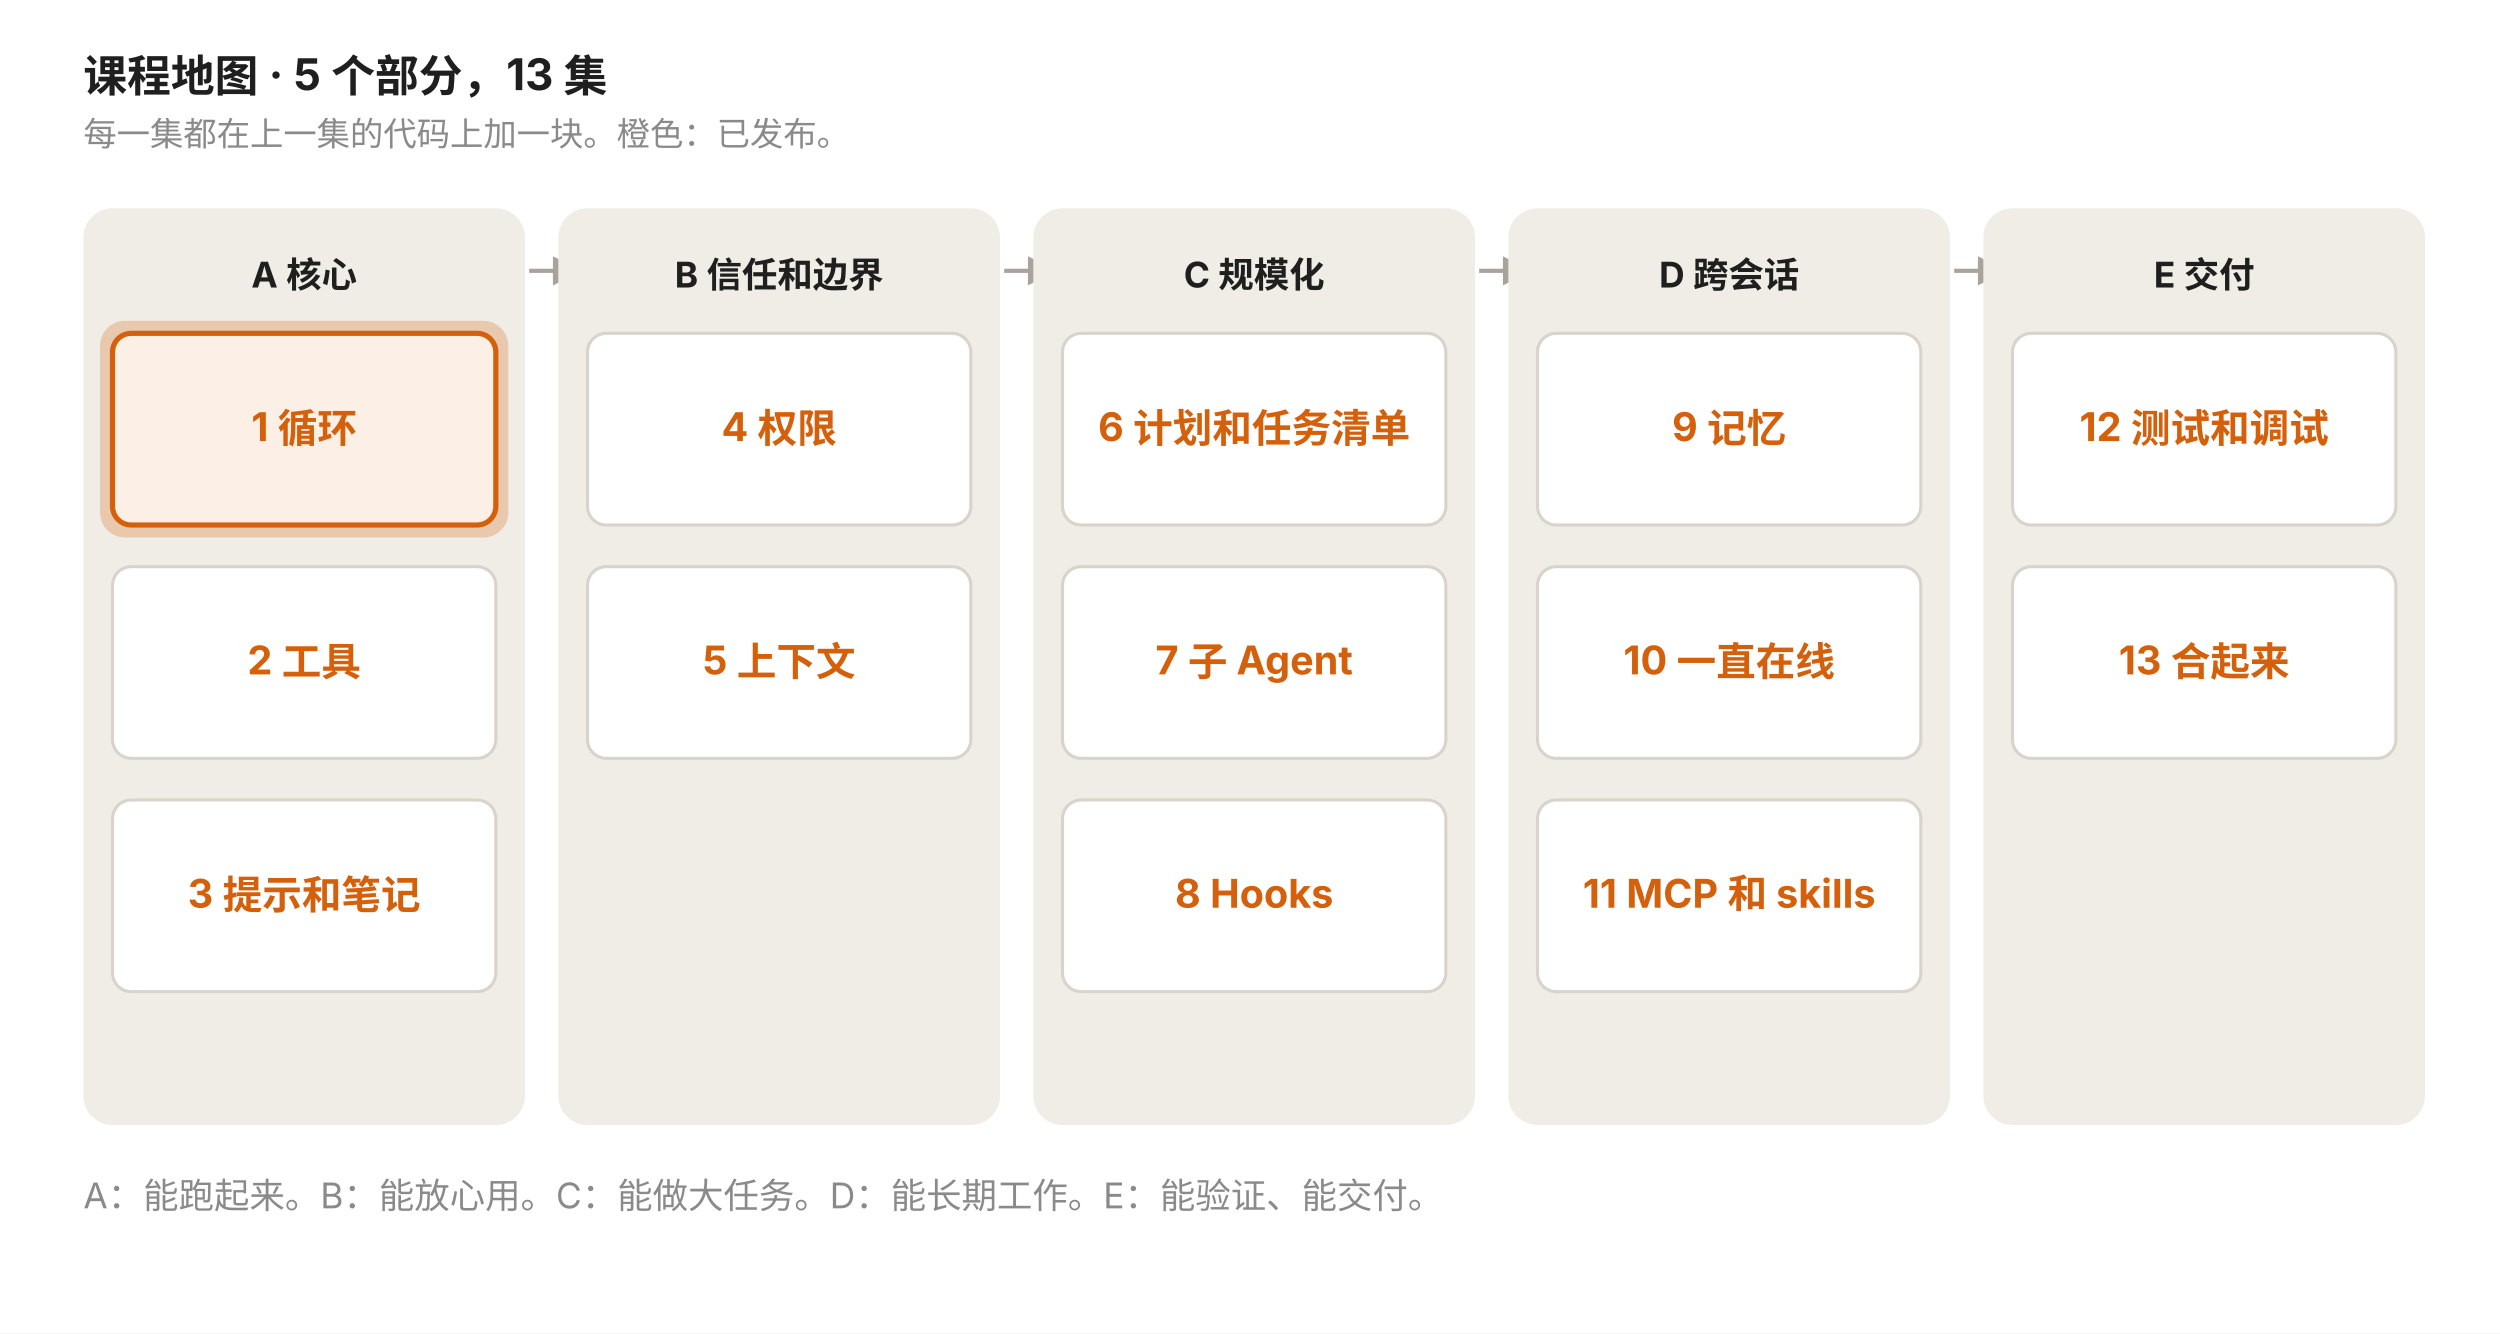
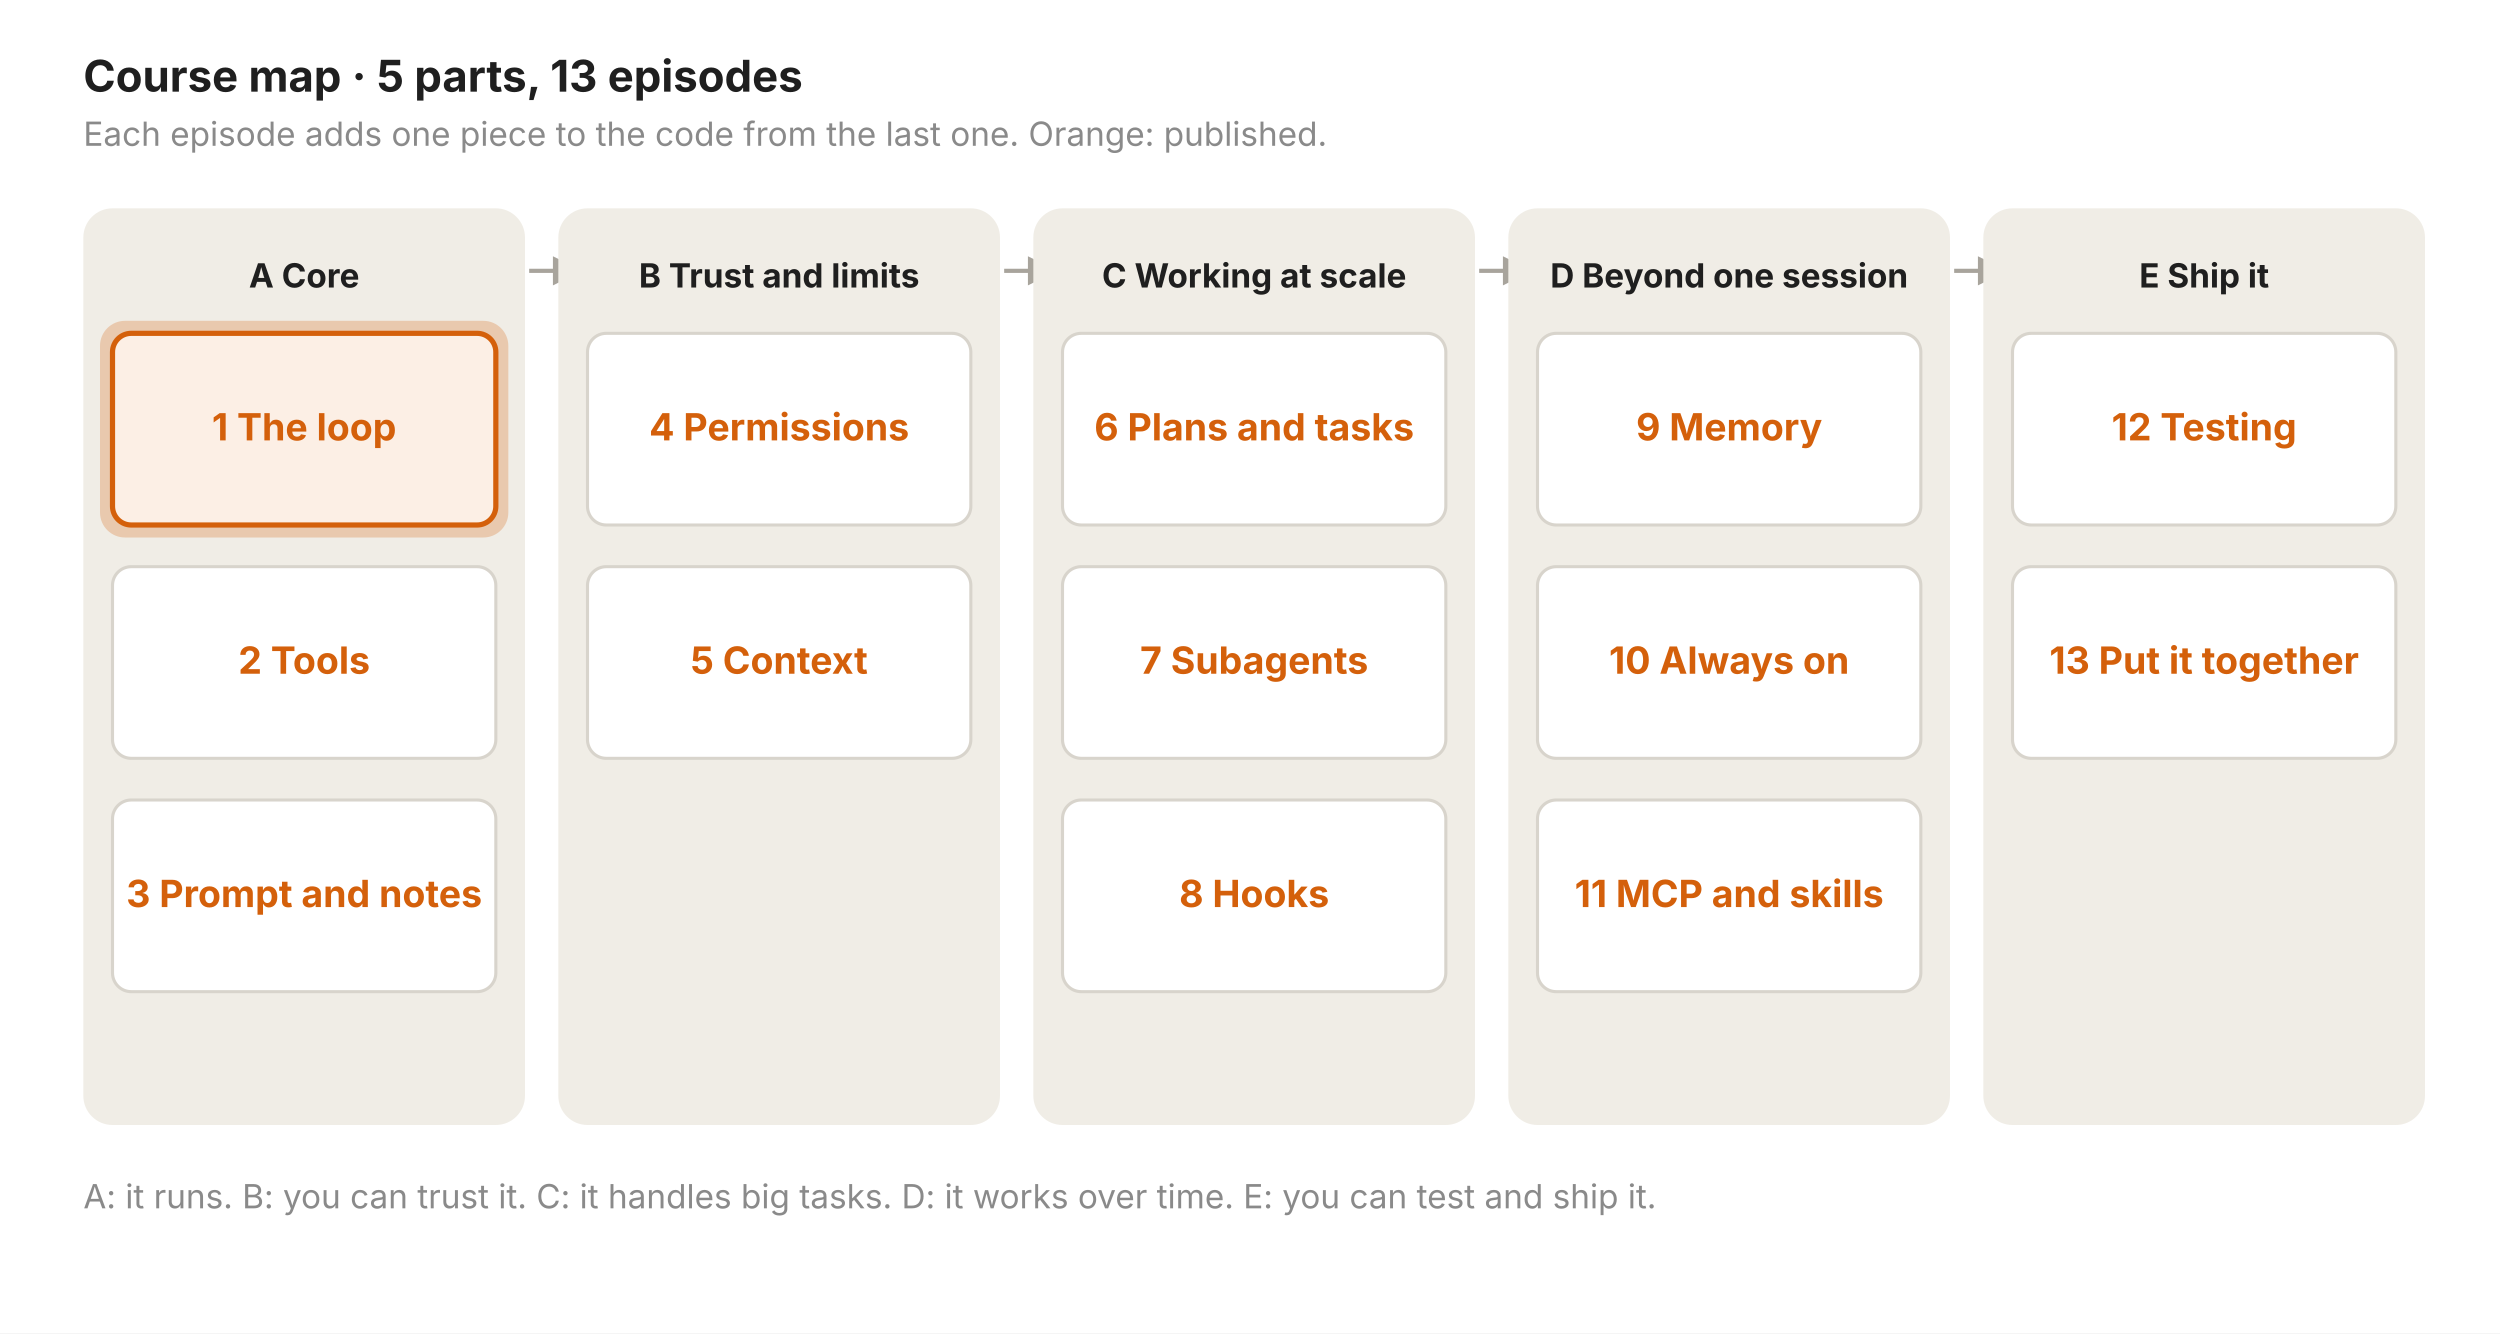
- <svg xmlns="http://www.w3.org/2000/svg" viewBox="0 0 1200 640" width="1200" height="640" font-family="Inter, -apple-system, BlinkMacSystemFont, 'Segoe UI', Helvetica, Arial, sans-serif, 'PingFang SC', 'Noto Sans CJK SC'">
+ <svg xmlns="http://www.w3.org/2000/svg" viewBox="0 0 1200 640" width="1200" height="640" font-family="Inter, -apple-system, BlinkMacSystemFont, 'Segoe UI', Helvetica, Arial, sans-serif">
  <defs>
    <marker id="aink" viewBox="0 0 10 10" refX="9" refY="5" markerWidth="7" markerHeight="7" orient="auto-start-reverse">
      <path d="M0,0 L10,5 L0,10 z" fill="#1f1f1f" />
    </marker>
    <marker id="aaccent" viewBox="0 0 10 10" refX="9" refY="5" markerWidth="7" markerHeight="7" orient="auto-start-reverse">
      <path d="M0,0 L10,5 L0,10 z" fill="#d4600b" />
    </marker>
    <marker id="agrey" viewBox="0 0 10 10" refX="9" refY="5" markerWidth="7" markerHeight="7" orient="auto-start-reverse">
      <path d="M0,0 L10,5 L0,10 z" fill="#a8a49c" />
    </marker>
  </defs>
  <rect width="1200" height="640" fill="#ffffff" />
-   <text x="40" y="44" font-size="21" font-weight="700" fill="#1f1f1f">课程地图 · 5 个部分，13 集</text>
-   <text x="40" y="70" font-size="16" font-weight="400" fill="#8a8a8a">每一集都在上一集的代码上加一块。橙色：已发布。</text>
+   <text x="40" y="44" font-size="21" font-weight="700" fill="#1f1f1f">Course map · 5 parts, 13 episodes</text>
+   <text x="40" y="70" font-size="16" font-weight="400" fill="#8a8a8a">Each episode adds one piece to the code from the last one. Orange: published.</text>
  <rect x="40" y="100" width="212" height="440" rx="14" fill="#f0ede6" />
-   <text x="146" y="138" font-size="17" font-weight="700" fill="#1f1f1f" text-anchor="middle">A 核心</text>
+   <text x="146" y="138" font-size="16" font-weight="700" fill="#1f1f1f" text-anchor="middle">A  Core</text>
  <rect x="48" y="154" width="196" height="104" rx="12" fill="#e9c9ae" />
  <rect x="54" y="160" width="184" height="92" rx="9" fill="#fcefe5" stroke="#d4600b" stroke-width="2.5" />
-   <text x="146" y="211.7" font-size="19" font-weight="700" fill="#d4600b" text-anchor="middle">1 循环</text>
+   <text x="146" y="211.4" font-size="18" font-weight="700" fill="#d4600b" text-anchor="middle">1  The loop</text>
  <rect x="54" y="272" width="184" height="92" rx="9" fill="#ffffff" stroke="#d8d4cc" stroke-width="1.5" />
-   <text x="146" y="323.7" font-size="19" font-weight="700" fill="#d4600b" text-anchor="middle">2 工具</text>
+   <text x="146" y="323.4" font-size="18" font-weight="700" fill="#d4600b" text-anchor="middle">2  Tools</text>
  <rect x="54" y="384" width="184" height="92" rx="9" fill="#ffffff" stroke="#d8d4cc" stroke-width="1.5" />
-   <text x="146" y="435.7" font-size="19" font-weight="700" fill="#d4600b" text-anchor="middle">3 提示和笔记</text>
+   <text x="146" y="435.4" font-size="18" font-weight="700" fill="#d4600b" text-anchor="middle">3  Prompt and notes</text>
  <path d="M254,130 L278,130" fill="none" stroke="#a8a49c" stroke-width="2" marker-end="url(#agrey)" />
  <rect x="268" y="100" width="212" height="440" rx="14" fill="#f0ede6" />
-   <text x="374" y="138" font-size="17" font-weight="700" fill="#1f1f1f" text-anchor="middle">B 信任和边界</text>
+   <text x="374" y="138" font-size="16" font-weight="700" fill="#1f1f1f" text-anchor="middle">B  Trust and limits</text>
  <rect x="282" y="160" width="184" height="92" rx="9" fill="#ffffff" stroke="#d8d4cc" stroke-width="1.5" />
-   <text x="374" y="211.7" font-size="19" font-weight="700" fill="#d4600b" text-anchor="middle">4 权限</text>
+   <text x="374" y="211.4" font-size="18" font-weight="700" fill="#d4600b" text-anchor="middle">4  Permissions</text>
  <rect x="282" y="272" width="184" height="92" rx="9" fill="#ffffff" stroke="#d8d4cc" stroke-width="1.5" />
-   <text x="374" y="323.7" font-size="19" font-weight="700" fill="#d4600b" text-anchor="middle">5 上下文</text>
+   <text x="374" y="323.4" font-size="18" font-weight="700" fill="#d4600b" text-anchor="middle">5  Context</text>
  <path d="M482,130 L506,130" fill="none" stroke="#a8a49c" stroke-width="2" marker-end="url(#agrey)" />
  <rect x="496" y="100" width="212" height="440" rx="14" fill="#f0ede6" />
-   <text x="602" y="138" font-size="17" font-weight="700" fill="#1f1f1f" text-anchor="middle">C 规模化</text>
+   <text x="602" y="138" font-size="16" font-weight="700" fill="#1f1f1f" text-anchor="middle">C  Working at scale</text>
  <rect x="510" y="160" width="184" height="92" rx="9" fill="#ffffff" stroke="#d8d4cc" stroke-width="1.5" />
-   <text x="602" y="211.7" font-size="19" font-weight="700" fill="#d4600b" text-anchor="middle">6 计划和任务清单</text>
+   <text x="602" y="211.4" font-size="18" font-weight="700" fill="#d4600b" text-anchor="middle">6  Plans and tasks</text>
  <rect x="510" y="272" width="184" height="92" rx="9" fill="#ffffff" stroke="#d8d4cc" stroke-width="1.5" />
-   <text x="602" y="323.7" font-size="19" font-weight="700" fill="#d4600b" text-anchor="middle">7 子 Agent</text>
+   <text x="602" y="323.4" font-size="18" font-weight="700" fill="#d4600b" text-anchor="middle">7  Subagents</text>
  <rect x="510" y="384" width="184" height="92" rx="9" fill="#ffffff" stroke="#d8d4cc" stroke-width="1.5" />
-   <text x="602" y="435.7" font-size="19" font-weight="700" fill="#d4600b" text-anchor="middle">8 Hooks</text>
+   <text x="602" y="435.4" font-size="18" font-weight="700" fill="#d4600b" text-anchor="middle">8  Hooks</text>
  <path d="M710,130 L734,130" fill="none" stroke="#a8a49c" stroke-width="2" marker-end="url(#agrey)" />
  <rect x="724" y="100" width="212" height="440" rx="14" fill="#f0ede6" />
-   <text x="830" y="138" font-size="17" font-weight="700" fill="#1f1f1f" text-anchor="middle">D 跨会话</text>
+   <text x="830" y="138" font-size="16" font-weight="700" fill="#1f1f1f" text-anchor="middle">D  Beyond one session</text>
  <rect x="738" y="160" width="184" height="92" rx="9" fill="#ffffff" stroke="#d8d4cc" stroke-width="1.5" />
-   <text x="830" y="211.7" font-size="19" font-weight="700" fill="#d4600b" text-anchor="middle">9 记忆</text>
+   <text x="830" y="211.4" font-size="18" font-weight="700" fill="#d4600b" text-anchor="middle">9  Memory</text>
  <rect x="738" y="272" width="184" height="92" rx="9" fill="#ffffff" stroke="#d8d4cc" stroke-width="1.5" />
-   <text x="830" y="323.7" font-size="19" font-weight="700" fill="#d4600b" text-anchor="middle">10 一直在线</text>
+   <text x="830" y="323.4" font-size="18" font-weight="700" fill="#d4600b" text-anchor="middle">10  Always on</text>
  <rect x="738" y="384" width="184" height="92" rx="9" fill="#ffffff" stroke="#d8d4cc" stroke-width="1.5" />
-   <text x="830" y="435.7" font-size="19" font-weight="700" fill="#d4600b" text-anchor="middle">11 MCP 和 skills</text>
+   <text x="830" y="435.4" font-size="18" font-weight="700" fill="#d4600b" text-anchor="middle">11  MCP and skills</text>
  <path d="M938,130 L962,130" fill="none" stroke="#a8a49c" stroke-width="2" marker-end="url(#agrey)" />
  <rect x="952" y="100" width="212" height="440" rx="14" fill="#f0ede6" />
-   <text x="1058" y="138" font-size="17" font-weight="700" fill="#1f1f1f" text-anchor="middle">E 交付</text>
+   <text x="1058" y="138" font-size="16" font-weight="700" fill="#1f1f1f" text-anchor="middle">E  Ship it</text>
  <rect x="966" y="160" width="184" height="92" rx="9" fill="#ffffff" stroke="#d8d4cc" stroke-width="1.5" />
-   <text x="1058" y="211.7" font-size="19" font-weight="700" fill="#d4600b" text-anchor="middle">12 测试和调试</text>
+   <text x="1058" y="211.4" font-size="18" font-weight="700" fill="#d4600b" text-anchor="middle">12  Testing</text>
  <rect x="966" y="272" width="184" height="92" rx="9" fill="#ffffff" stroke="#d8d4cc" stroke-width="1.5" />
-   <text x="1058" y="323.7" font-size="19" font-weight="700" fill="#d4600b" text-anchor="middle">13 合起来</text>
-   <text x="40" y="580" font-size="17" font-weight="400" fill="#8a8a8a">A：能跑起来。B：能放心用。C：能做大任务。D：能长期工作。E：能验证、能交付。</text>
+   <text x="1058" y="323.4" font-size="18" font-weight="700" fill="#d4600b" text-anchor="middle">13  Put it together</text>
+   <text x="40" y="580" font-size="16" font-weight="400" fill="#8a8a8a">A: it runs. B: you can trust it. C: it handles big tasks. D: it works over time. E: you can test and ship it.</text>
</svg>
